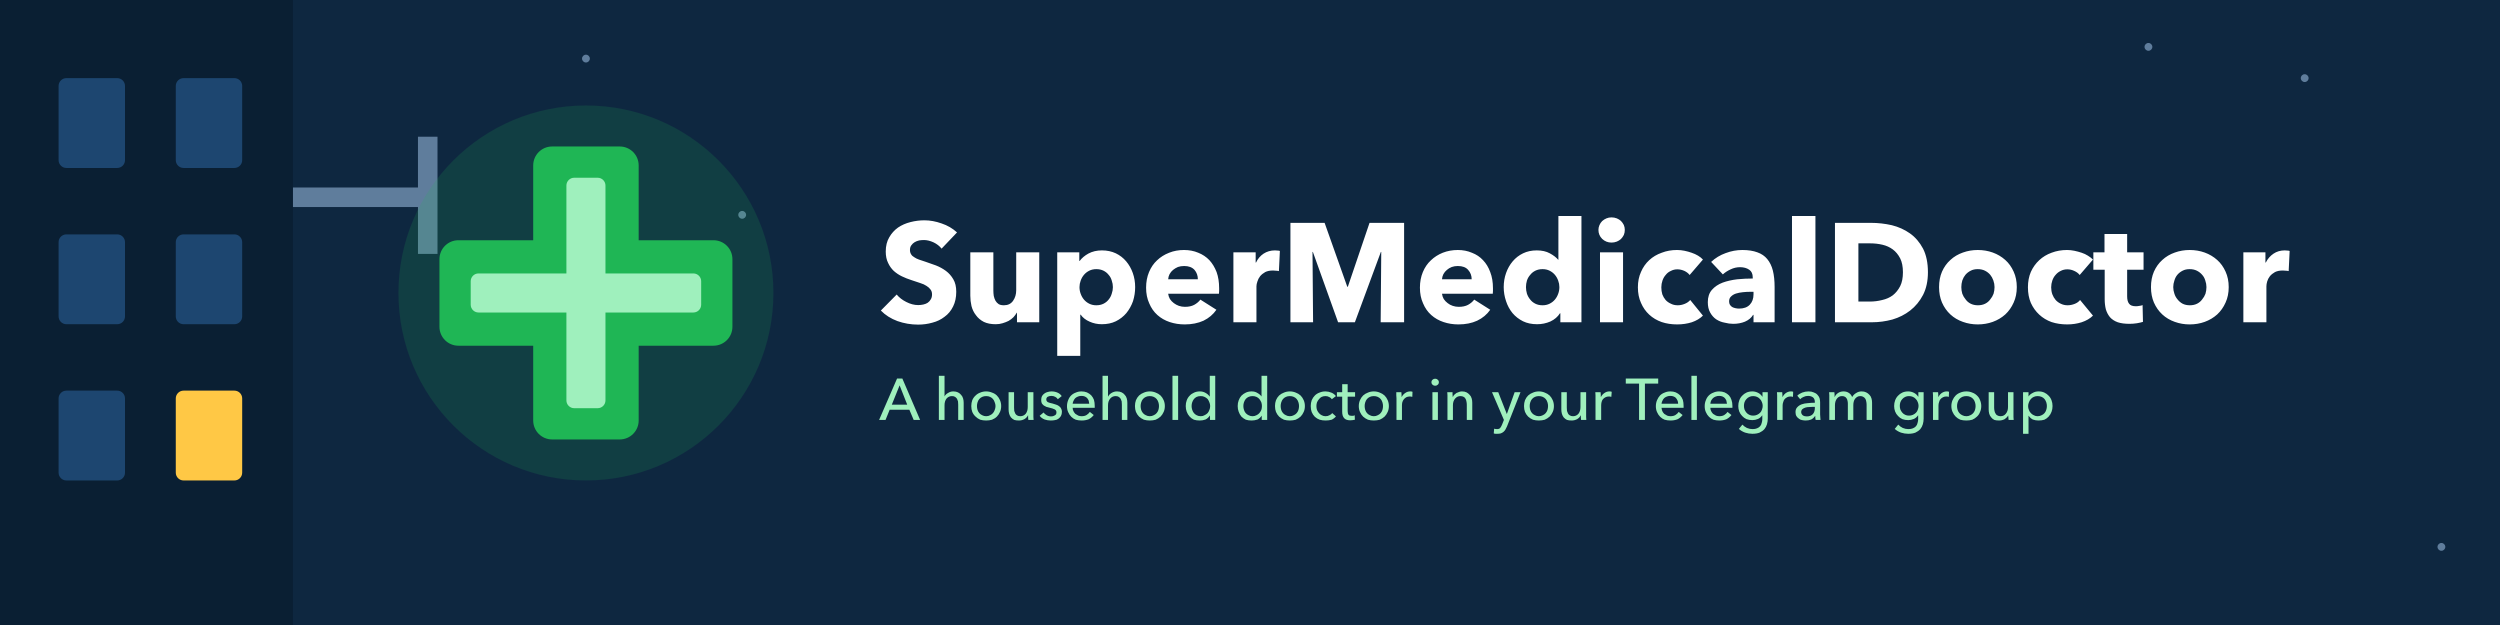
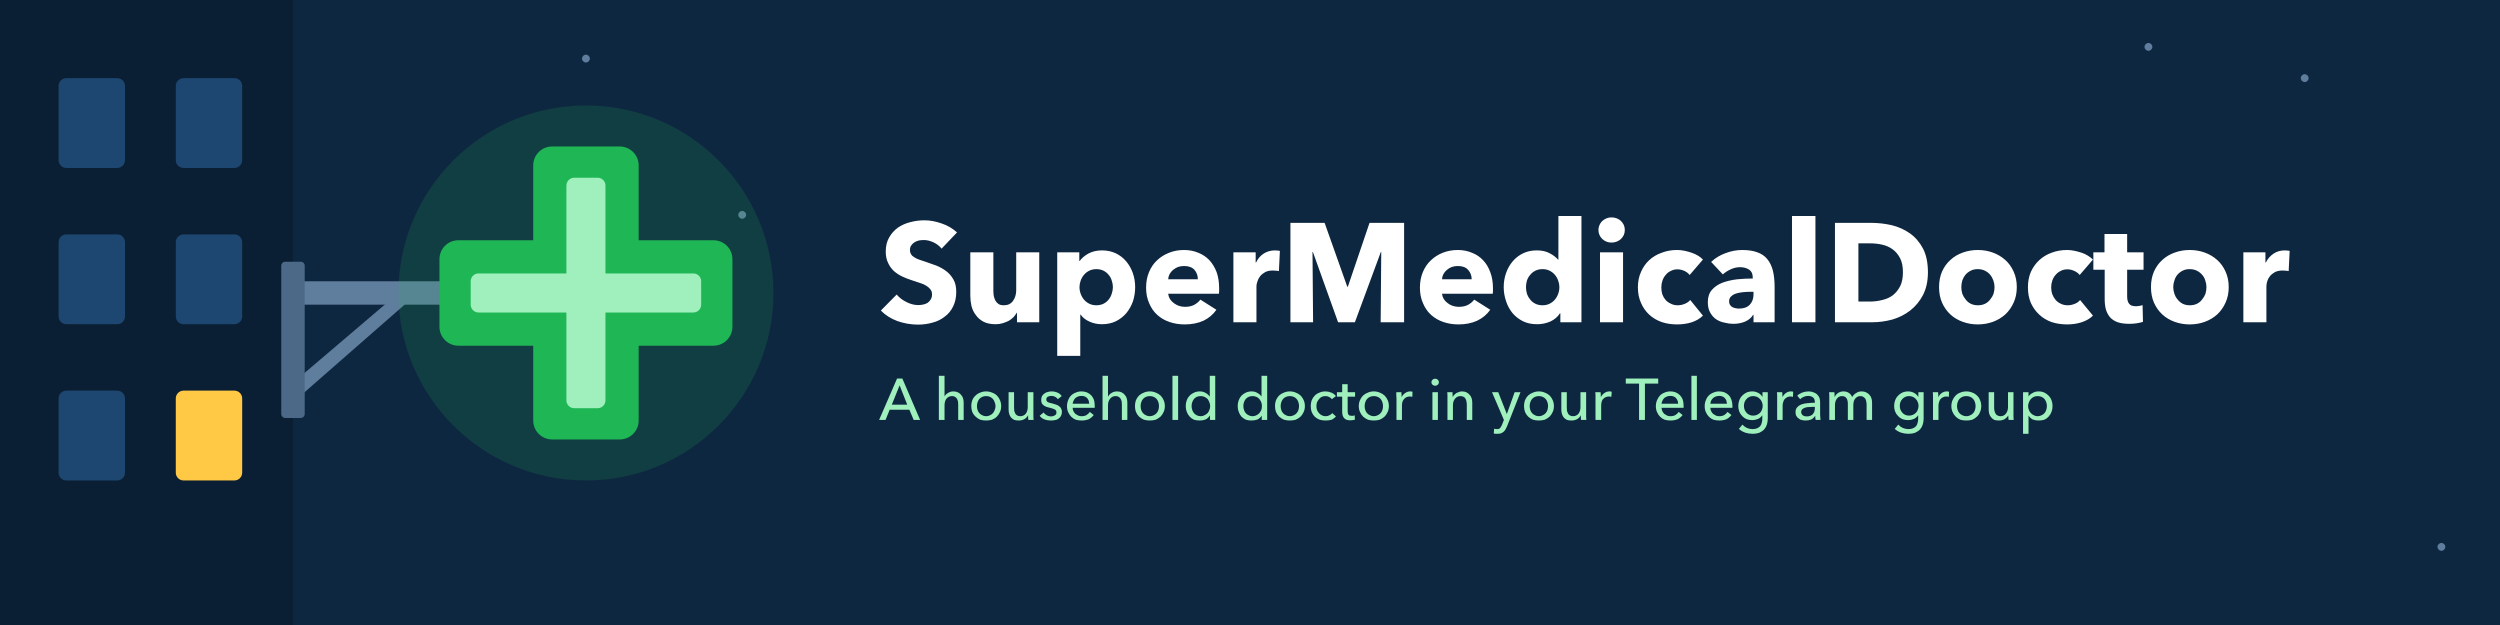
<svg xmlns="http://www.w3.org/2000/svg" viewBox="0 0 1280 320" width="1280" height="320">
  <rect width="1280" height="320" fill="#0e2740" />
  <circle cx="40" cy="40" r="2" fill="#5f7d9c" />
  <circle cx="120" cy="90" r="2" fill="#5f7d9c" />
  <circle cx="300" cy="30" r="2" fill="#5f7d9c" />
  <circle cx="380" cy="110" r="2" fill="#5f7d9c" />
  <circle cx="1180" cy="40" r="2" fill="#5f7d9c" />
  <circle cx="1250" cy="280" r="2" fill="#5f7d9c" />
  <circle cx="1100" cy="24" r="2" fill="#5f7d9c" />
  <rect x="0" y="0" width="150" height="320" fill="#0a1f33" />
  <rect x="30" y="40" width="34" height="46" rx="4" fill="#1d4670" />
  <rect x="30" y="120" width="34" height="46" rx="4" fill="#1d4670" />
  <rect x="30" y="200" width="34" height="46" rx="4" fill="#1d4670" />
  <rect x="90" y="40" width="34" height="46" rx="4" fill="#1d4670" />
  <rect x="90" y="120" width="34" height="46" rx="4" fill="#1d4670" />
  <rect x="90" y="200" width="34" height="46" rx="4" fill="#ffc845" />
-   <rect x="150" y="96" width="70" height="10" fill="#5f7d9c" />
-   <rect x="214" y="70" width="10" height="60" fill="#5f7d9c" />
+   <rect x="150" y="144" width="80" height="12" rx="2" fill="#5f7d9c" />
+   <path d="M150 196 L204 150 L214 150 L150 206 Z" fill="#5f7d9c" />
+   <rect x="144" y="134" width="12" height="80" rx="2" fill="#4c6a88" />
  <circle cx="300" cy="150" r="96" fill="#1fb655" opacity=".16" />
  <rect x="225.0" y="123.0" width="150.0" height="54.0" rx="9.7" fill="#1fb655" />
  <rect x="273.0" y="75.0" width="54.0" height="150.0" rx="9.7" fill="#1fb655" />
  <rect x="241.0" y="140.0" width="118.0" height="20.0" rx="4.0" fill="#9ff0bd" />
  <rect x="290.0" y="91.0" width="20.0" height="118.0" rx="4.0" fill="#9ff0bd" />
  <path d="M32.1 -37.7Q30.5 -39.7 28.0 -40.9Q25.4 -42.1 23.1 -42.1Q21.8 -42.1 20.6 -41.9Q19.3 -41.6 18.3 -41.0Q17.3 -40.4 16.6 -39.4Q15.9 -38.5 15.9 -37.0Q15.9 -35.7 16.5 -34.8Q17.0 -33.9 18.1 -33.3Q19.1 -32.6 20.5 -32.1Q22.0 -31.6 23.8 -31.0Q26.4 -30.1 29.2 -29.1Q32.0 -28.0 34.3 -26.3Q36.6 -24.6 38.1 -22.0Q39.6 -19.5 39.6 -15.6Q39.6 -11.3 38.0 -8.1Q36.4 -4.8 33.6 -2.8Q30.9 -0.7 27.4 0.2Q23.9 1.2 20.1 1.2Q14.6 1.2 9.5 -0.6Q4.4 -2.5 1.0 -6.0L9.1 -14.2Q11.0 -11.9 14.0 -10.4Q17.1 -8.8 20.1 -8.8Q21.5 -8.8 22.8 -9.1Q24.1 -9.4 25.0 -10.0Q26.0 -10.7 26.6 -11.8Q27.2 -12.8 27.2 -14.3Q27.2 -15.8 26.4 -16.8Q25.7 -17.8 24.4 -18.6Q23.1 -19.5 21.1 -20.1Q19.1 -20.8 16.6 -21.6Q14.1 -22.4 11.8 -23.5Q9.5 -24.6 7.6 -26.3Q5.8 -28.0 4.7 -30.4Q3.5 -32.8 3.5 -36.2Q3.5 -40.5 5.3 -43.5Q7.0 -46.5 9.8 -48.5Q12.6 -50.4 16.2 -51.3Q19.7 -52.2 23.3 -52.2Q27.6 -52.2 32.1 -50.6Q36.6 -49.1 40.0 -46.0Z M70.7 0.0V-4.9H70.6Q69.9 -3.7 68.9 -2.6Q67.8 -1.5 66.4 -0.7Q65.0 0.0 63.3 0.5Q61.7 1.0 59.8 1.0Q56.2 1.0 53.7 -0.2Q51.2 -1.5 49.7 -3.6Q48.1 -5.6 47.4 -8.3Q46.8 -10.9 46.8 -13.6V-35.8H58.6V-16.4Q58.6 -14.9 58.8 -13.5Q59.1 -12.1 59.7 -11.0Q60.3 -10.0 61.3 -9.3Q62.3 -8.7 64.0 -8.7Q67.1 -8.7 68.7 -11.0Q70.3 -13.3 70.3 -16.4V-35.8H82.1V0.0Z M131.2 -18.0Q131.2 -14.3 130.1 -10.8Q128.9 -7.4 126.7 -4.7Q124.5 -2.1 121.3 -0.5Q118.2 1.0 114.1 1.0Q110.8 1.0 107.9 -0.3Q104.9 -1.6 103.3 -3.9H103.1V17.2H91.3V-35.8H102.6V-31.4H102.8Q104.4 -33.6 107.3 -35.2Q110.3 -36.8 114.2 -36.8Q118.1 -36.8 121.3 -35.3Q124.4 -33.8 126.6 -31.2Q128.8 -28.6 130.0 -25.2Q131.2 -21.8 131.2 -18.0ZM119.8 -18.0Q119.8 -19.7 119.2 -21.4Q118.7 -23.1 117.6 -24.3Q116.6 -25.6 115.0 -26.4Q113.4 -27.2 111.3 -27.2Q109.3 -27.2 107.7 -26.4Q106.1 -25.6 105.0 -24.3Q103.9 -23.0 103.3 -21.3Q102.7 -19.7 102.7 -18.0Q102.7 -16.2 103.3 -14.6Q103.9 -12.9 105.0 -11.6Q106.1 -10.3 107.7 -9.5Q109.3 -8.7 111.3 -8.7Q113.4 -8.7 115.0 -9.5Q116.6 -10.3 117.6 -11.6Q118.7 -12.9 119.2 -14.6Q119.8 -16.3 119.8 -18.0Z M163.3 -22.0Q163.3 -24.8 161.6 -26.8Q159.8 -28.8 156.3 -28.8Q154.5 -28.8 153.1 -28.3Q151.7 -27.7 150.6 -26.8Q149.5 -25.9 148.8 -24.6Q148.2 -23.4 148.1 -22.0ZM174.2 -17.4Q174.2 -16.7 174.2 -16.0Q174.2 -15.3 174.1 -14.6H148.1Q148.3 -13.1 149.0 -11.9Q149.8 -10.7 151.0 -9.8Q152.2 -8.9 153.6 -8.4Q155.1 -7.9 156.7 -7.9Q159.5 -7.9 161.4 -8.9Q163.4 -10.0 164.6 -11.6L172.8 -6.4Q170.3 -2.8 166.2 -0.8Q162.0 1.1 156.6 1.1Q152.5 1.1 148.9 -0.1Q145.3 -1.3 142.6 -3.7Q139.9 -6.1 138.4 -9.7Q136.8 -13.2 136.8 -17.7Q136.8 -22.1 138.3 -25.7Q139.8 -29.3 142.4 -31.7Q145.0 -34.2 148.6 -35.6Q152.1 -37.0 156.2 -37.0Q160.2 -37.0 163.5 -35.6Q166.8 -34.3 169.2 -31.8Q171.5 -29.3 172.9 -25.7Q174.2 -22.1 174.2 -17.4Z M204.8 -26.2Q204.0 -26.4 203.2 -26.4Q202.5 -26.5 201.8 -26.5Q199.4 -26.5 197.8 -25.7Q196.2 -24.8 195.2 -23.6Q194.2 -22.3 193.8 -20.9Q193.3 -19.5 193.3 -18.4V0.0H181.5V-35.8H192.9V-30.6H193.1Q194.4 -33.4 196.9 -35.1Q199.5 -36.8 202.8 -36.8Q203.5 -36.8 204.2 -36.7Q204.9 -36.7 205.3 -36.5Z M256.9 0.0 257.2 -36.0H257.0L243.7 0.0H235.1L222.2 -36.0H222.0L222.3 0.0H210.7V-50.9H228.2L239.8 -18.2H240.1L251.2 -50.9H268.9V0.0Z M303.5 -22.0Q303.5 -24.8 301.7 -26.8Q300.0 -28.8 296.4 -28.8Q294.7 -28.8 293.3 -28.3Q291.8 -27.7 290.8 -26.8Q289.7 -25.9 289.0 -24.6Q288.4 -23.4 288.3 -22.0ZM314.4 -17.4Q314.4 -16.7 314.4 -16.0Q314.4 -15.3 314.3 -14.6H288.3Q288.5 -13.1 289.2 -11.9Q290.0 -10.7 291.2 -9.8Q292.3 -8.9 293.8 -8.4Q295.3 -7.9 296.9 -7.9Q299.7 -7.9 301.6 -8.9Q303.6 -10.0 304.8 -11.6L313.0 -6.4Q310.5 -2.8 306.3 -0.8Q302.2 1.1 296.7 1.1Q292.7 1.1 289.1 -0.1Q285.5 -1.3 282.8 -3.7Q280.1 -6.1 278.6 -9.7Q277.0 -13.2 277.0 -17.7Q277.0 -22.1 278.5 -25.7Q280.0 -29.3 282.6 -31.7Q285.2 -34.2 288.7 -35.6Q292.3 -37.0 296.4 -37.0Q300.3 -37.0 303.6 -35.6Q307.0 -34.3 309.3 -31.8Q311.7 -29.3 313.0 -25.7Q314.4 -22.1 314.4 -17.4Z M348.9 0.0V-4.6H348.7Q347.0 -1.9 343.8 -0.4Q340.6 1.0 337.0 1.0Q332.9 1.0 329.8 -0.5Q326.6 -2.1 324.4 -4.7Q322.2 -7.4 321.1 -10.8Q319.9 -14.3 319.9 -18.0Q319.9 -21.8 321.1 -25.2Q322.3 -28.6 324.5 -31.2Q326.7 -33.8 329.8 -35.3Q332.9 -36.8 336.8 -36.8Q340.8 -36.8 343.5 -35.3Q346.3 -33.8 347.8 -32.0H347.9V-54.4H359.7V0.0ZM348.4 -18.0Q348.4 -19.7 347.8 -21.3Q347.2 -23.0 346.1 -24.3Q345.0 -25.6 343.4 -26.4Q341.8 -27.2 339.8 -27.2Q337.7 -27.2 336.1 -26.4Q334.5 -25.6 333.5 -24.3Q332.4 -23.1 331.8 -21.4Q331.3 -19.7 331.3 -18.0Q331.3 -16.3 331.8 -14.6Q332.4 -12.9 333.5 -11.6Q334.5 -10.3 336.1 -9.5Q337.7 -8.7 339.8 -8.7Q341.8 -8.7 343.4 -9.5Q345.0 -10.3 346.1 -11.6Q347.2 -12.9 347.8 -14.6Q348.4 -16.2 348.4 -18.0Z M381.9 -47.3Q381.9 -45.9 381.4 -44.7Q380.8 -43.5 379.9 -42.6Q379.0 -41.8 377.8 -41.3Q376.5 -40.8 375.1 -40.8Q372.3 -40.8 370.3 -42.7Q368.4 -44.6 368.4 -47.3Q368.4 -48.5 368.9 -49.7Q369.4 -50.9 370.3 -51.8Q371.3 -52.7 372.5 -53.2Q373.7 -53.7 375.1 -53.7Q376.5 -53.7 377.8 -53.2Q379.0 -52.7 379.9 -51.9Q380.8 -51.0 381.4 -49.8Q381.9 -48.6 381.9 -47.3ZM369.2 0.0V-35.8H381.0V0.0Z M415.1 -24.2Q414.1 -25.5 412.4 -26.3Q410.6 -27.1 408.8 -27.1Q407.0 -27.1 405.5 -26.3Q403.9 -25.6 402.9 -24.3Q401.8 -23.1 401.2 -21.4Q400.6 -19.7 400.6 -17.9Q400.6 -16.0 401.1 -14.3Q401.7 -12.7 402.8 -11.4Q403.9 -10.2 405.5 -9.5Q407.0 -8.7 409.0 -8.7Q410.8 -8.7 412.5 -9.4Q414.3 -10.1 415.4 -11.4L421.9 -3.4Q419.7 -1.2 416.2 -0.0Q412.7 1.1 408.7 1.1Q404.4 1.1 400.8 -0.1Q397.1 -1.4 394.4 -3.9Q391.7 -6.4 390.2 -9.9Q388.6 -13.4 388.6 -17.9Q388.6 -22.3 390.2 -25.8Q391.7 -29.3 394.4 -31.8Q397.1 -34.3 400.8 -35.6Q404.4 -37.0 408.6 -37.0Q410.6 -37.0 412.5 -36.6Q414.4 -36.2 416.1 -35.6Q417.9 -35.0 419.4 -34.1Q420.9 -33.2 421.9 -32.1Z M447.8 -15.6H446.3Q444.3 -15.6 442.4 -15.4Q440.4 -15.2 438.8 -14.7Q437.3 -14.2 436.3 -13.2Q435.3 -12.3 435.3 -10.7Q435.3 -9.7 435.7 -9.0Q436.2 -8.2 436.9 -7.8Q437.6 -7.4 438.6 -7.2Q439.5 -7.0 440.4 -7.0Q444.0 -7.0 445.9 -9.0Q447.8 -11.0 447.8 -14.3ZM426.1 -30.9Q429.3 -33.9 433.5 -35.4Q437.7 -37.0 442.1 -37.0Q446.6 -37.0 449.8 -35.8Q452.9 -34.7 454.8 -32.4Q456.8 -30.0 457.7 -26.5Q458.6 -22.9 458.6 -18.0V0.0H447.8V-3.8H447.6Q446.2 -1.5 443.4 -0.3Q440.7 0.8 437.4 0.8Q435.3 0.8 433.0 0.2Q430.7 -0.2 428.7 -1.5Q426.8 -2.8 425.6 -5.0Q424.4 -7.1 424.4 -10.3Q424.4 -14.2 426.5 -16.6Q428.6 -19.0 432.0 -20.3Q435.3 -21.5 439.4 -22.0Q443.5 -22.4 447.4 -22.4V-23.0Q447.4 -25.7 445.6 -26.9Q443.7 -28.2 440.9 -28.2Q438.4 -28.2 436.1 -27.1Q433.7 -26.0 432.1 -24.5Z M467.5 0.0V-54.4H479.5V0.0Z M537.1 -25.6Q537.1 -18.9 534.6 -14.0Q532.1 -9.2 528.0 -6.0Q524.0 -2.9 518.9 -1.4Q513.7 0.0 508.5 0.0H489.5V-50.9H507.9Q513.3 -50.9 518.6 -49.7Q523.8 -48.4 527.9 -45.5Q532.0 -42.6 534.6 -37.7Q537.1 -32.8 537.1 -25.6ZM524.3 -25.6Q524.3 -29.9 522.9 -32.7Q521.4 -35.6 519.1 -37.3Q516.8 -39.0 513.8 -39.7Q510.8 -40.4 507.6 -40.4H501.5V-10.6H507.3Q510.6 -10.6 513.7 -11.4Q516.8 -12.1 519.1 -13.8Q521.4 -15.6 522.9 -18.5Q524.3 -21.3 524.3 -25.6Z M582.6 -18.0Q582.6 -13.6 581.0 -10.1Q579.4 -6.5 576.7 -4.0Q573.9 -1.5 570.3 -0.2Q566.7 1.1 562.6 1.1Q558.6 1.1 555.0 -0.2Q551.3 -1.5 548.6 -4.0Q545.9 -6.5 544.3 -10.1Q542.8 -13.6 542.8 -18.0Q542.8 -22.4 544.3 -25.9Q545.9 -29.5 548.6 -31.9Q551.3 -34.4 555.0 -35.7Q558.6 -37.0 562.6 -37.0Q566.7 -37.0 570.3 -35.7Q573.9 -34.4 576.7 -31.9Q579.4 -29.5 581.0 -25.9Q582.6 -22.4 582.6 -18.0ZM571.2 -18.0Q571.2 -19.7 570.6 -21.4Q570.0 -23.1 569.0 -24.3Q567.9 -25.6 566.3 -26.4Q564.7 -27.2 562.6 -27.2Q560.5 -27.2 559.0 -26.4Q557.4 -25.6 556.3 -24.3Q555.3 -23.1 554.7 -21.4Q554.2 -19.7 554.2 -18.0Q554.2 -16.3 554.7 -14.6Q555.3 -13.0 556.4 -11.7Q557.4 -10.3 559.0 -9.5Q560.6 -8.7 562.7 -8.7Q564.8 -8.7 566.4 -9.5Q568.0 -10.3 569.0 -11.7Q570.1 -13.0 570.7 -14.6Q571.2 -16.3 571.2 -18.0Z M614.8 -24.2Q613.8 -25.5 612.0 -26.3Q610.3 -27.1 608.5 -27.1Q606.6 -27.1 605.1 -26.3Q603.6 -25.6 602.5 -24.3Q601.4 -23.1 600.8 -21.4Q600.2 -19.7 600.2 -17.9Q600.2 -16.0 600.8 -14.3Q601.4 -12.7 602.5 -11.4Q603.6 -10.2 605.1 -9.5Q606.7 -8.7 608.6 -8.7Q610.4 -8.7 612.2 -9.4Q614.0 -10.1 615.0 -11.4L621.6 -3.4Q619.4 -1.2 615.8 -0.0Q612.3 1.1 608.4 1.1Q604.1 1.1 600.4 -0.1Q596.8 -1.4 594.1 -3.9Q591.4 -6.4 589.8 -9.9Q588.3 -13.4 588.3 -17.9Q588.3 -22.3 589.8 -25.8Q591.4 -29.3 594.1 -31.8Q596.8 -34.3 600.4 -35.6Q604.1 -37.0 608.3 -37.0Q610.2 -37.0 612.1 -36.6Q614.0 -36.2 615.8 -35.6Q617.6 -35.0 619.0 -34.1Q620.5 -33.2 621.6 -32.1Z M639.1 -26.9V-13.3Q639.1 -10.7 640.1 -9.5Q641.0 -8.2 643.6 -8.2Q644.4 -8.2 645.4 -8.4Q646.4 -8.5 647.0 -8.8L647.2 -0.2Q645.9 0.2 644.1 0.5Q642.2 0.8 640.3 0.8Q636.7 0.8 634.3 -0.0Q631.8 -0.9 630.3 -2.6Q628.9 -4.3 628.2 -6.6Q627.6 -9.0 627.6 -11.8V-26.9H621.8V-35.8H627.5V-45.2H639.1V-35.8H647.5V-26.9Z M691.1 -18.0Q691.1 -13.6 689.5 -10.1Q687.9 -6.5 685.2 -4.0Q682.4 -1.5 678.8 -0.2Q675.2 1.1 671.1 1.1Q667.1 1.1 663.5 -0.2Q659.8 -1.5 657.1 -4.0Q654.4 -6.5 652.8 -10.1Q651.3 -13.6 651.3 -18.0Q651.3 -22.4 652.8 -25.9Q654.4 -29.5 657.1 -31.9Q659.8 -34.4 663.5 -35.7Q667.1 -37.0 671.1 -37.0Q675.2 -37.0 678.8 -35.7Q682.4 -34.4 685.2 -31.9Q687.9 -29.5 689.5 -25.9Q691.1 -22.4 691.1 -18.0ZM679.7 -18.0Q679.7 -19.7 679.1 -21.4Q678.6 -23.1 677.5 -24.3Q676.4 -25.6 674.8 -26.4Q673.2 -27.2 671.1 -27.2Q669.0 -27.2 667.5 -26.4Q665.9 -25.6 664.8 -24.3Q663.8 -23.1 663.3 -21.4Q662.7 -19.7 662.7 -18.0Q662.7 -16.3 663.3 -14.6Q663.8 -13.0 664.9 -11.7Q666.0 -10.3 667.5 -9.5Q669.1 -8.7 671.2 -8.7Q673.3 -8.7 674.9 -9.5Q676.5 -10.3 677.5 -11.7Q678.6 -13.0 679.2 -14.6Q679.7 -16.3 679.7 -18.0Z M721.8 -26.2Q721.0 -26.4 720.3 -26.4Q719.5 -26.5 718.8 -26.5Q716.4 -26.5 714.8 -25.7Q713.2 -24.8 712.2 -23.6Q711.2 -22.3 710.8 -20.9Q710.4 -19.5 710.4 -18.4V0.0H698.6V-35.8H709.9V-30.6H710.1Q711.5 -33.4 714.0 -35.1Q716.5 -36.8 719.8 -36.8Q720.5 -36.8 721.2 -36.7Q721.9 -36.7 722.3 -36.5Z" transform="translate(450.0 165.0)" fill="#ffffff" />
  <path d="M3.4 0.0H0.1L9.3 -21.2H12.0L21.1 0.0H17.8L15.6 -5.2H5.5ZM6.6 -7.8H14.5L10.6 -17.7Z M33.6 -12.0Q34.1 -13.1 35.4 -13.8Q36.6 -14.6 38.1 -14.6Q39.5 -14.6 40.5 -14.1Q41.5 -13.6 42.1 -12.8Q42.8 -12.1 43.1 -11.0Q43.4 -10.0 43.4 -8.8V0.0H40.6V-7.8Q40.6 -8.7 40.5 -9.5Q40.3 -10.2 40.0 -10.8Q39.6 -11.4 39.0 -11.8Q38.4 -12.2 37.4 -12.2Q35.7 -12.2 34.6 -10.9Q33.6 -9.6 33.6 -7.5V0.0H30.7V-22.6H33.6V-12.0Z M62.6 -7.1Q62.6 -5.4 62.0 -4.1Q61.4 -2.7 60.4 -1.7Q59.4 -0.7 57.9 -0.1Q56.5 0.3 54.9 0.3Q53.3 0.3 51.9 -0.1Q50.5 -0.7 49.5 -1.7Q48.4 -2.7 47.8 -4.1Q47.3 -5.4 47.3 -7.1Q47.3 -8.7 47.8 -10.1Q48.4 -11.5 49.5 -12.5Q50.5 -13.5 51.9 -14.0Q53.3 -14.6 54.9 -14.6Q56.5 -14.6 57.9 -14.0Q59.4 -13.5 60.4 -12.5Q61.4 -11.5 62.0 -10.1Q62.6 -8.7 62.6 -7.1ZM59.7 -7.1Q59.7 -8.1 59.3 -9.0Q59.0 -10.0 58.4 -10.7Q57.8 -11.4 56.9 -11.8Q56.1 -12.2 54.9 -12.2Q53.8 -12.2 52.9 -11.8Q52.0 -11.4 51.4 -10.7Q50.8 -10.0 50.5 -9.0Q50.2 -8.1 50.2 -7.1Q50.2 -6.1 50.5 -5.1Q50.8 -4.2 51.4 -3.5Q52.0 -2.8 52.9 -2.4Q53.8 -1.9 54.9 -1.9Q56.1 -1.9 56.9 -2.4Q57.8 -2.8 58.4 -3.5Q59.0 -4.2 59.3 -5.1Q59.7 -6.1 59.7 -7.1Z M76.5 0.0Q76.5 -0.5 76.4 -1.2Q76.4 -1.8 76.4 -2.3H76.3Q75.8 -1.2 74.5 -0.4Q73.2 0.3 71.7 0.3Q70.3 0.3 69.3 -0.0Q68.3 -0.5 67.6 -1.3Q67.0 -2.1 66.7 -3.1Q66.4 -4.2 66.4 -5.3V-14.2H69.2V-6.3Q69.2 -5.4 69.3 -4.6Q69.5 -3.9 69.8 -3.3Q70.2 -2.6 70.8 -2.3Q71.4 -1.9 72.4 -1.9Q74.1 -1.9 75.2 -3.2Q76.2 -4.5 76.2 -6.6V-14.2H79.1V-3.0Q79.1 -2.4 79.1 -1.5Q79.1 -0.6 79.2 0.0Z M91.6 -10.6Q91.1 -11.4 90.3 -11.8Q89.4 -12.3 88.3 -12.3Q87.8 -12.3 87.4 -12.2Q86.9 -12.1 86.5 -11.9Q86.1 -11.7 85.9 -11.3Q85.7 -11.0 85.7 -10.5Q85.7 -9.6 86.5 -9.1Q87.3 -8.7 88.9 -8.4Q90.0 -8.1 90.8 -7.8Q91.7 -7.5 92.3 -7.0Q93.0 -6.5 93.3 -5.8Q93.7 -5.1 93.7 -4.2Q93.7 -2.9 93.2 -2.0Q92.7 -1.2 91.9 -0.6Q91.1 -0.0 90.1 0.1Q89.1 0.3 88.0 0.3Q86.4 0.3 84.9 -0.2Q83.3 -0.8 82.3 -2.1L84.3 -3.8Q84.9 -3.0 85.9 -2.4Q86.9 -1.8 88.1 -1.8Q88.6 -1.8 89.1 -1.9Q89.6 -2.1 90.0 -2.3Q90.4 -2.5 90.7 -2.9Q90.9 -3.3 90.9 -3.9Q90.9 -4.9 90.0 -5.4Q89.0 -5.9 87.2 -6.3Q86.5 -6.5 85.7 -6.7Q85.0 -7.0 84.4 -7.4Q83.8 -7.9 83.4 -8.5Q83.1 -9.2 83.1 -10.2Q83.1 -11.4 83.5 -12.2Q84.0 -13.0 84.7 -13.5Q85.5 -14.1 86.4 -14.3Q87.4 -14.6 88.4 -14.6Q90.0 -14.6 91.4 -14.0Q92.8 -13.4 93.6 -12.2Z M107.7 -8.3Q107.6 -9.2 107.4 -9.9Q107.1 -10.6 106.6 -11.2Q106.1 -11.7 105.4 -12.0Q104.7 -12.3 103.7 -12.3Q102.8 -12.3 102.0 -12.0Q101.2 -11.7 100.6 -11.2Q100.0 -10.6 99.7 -9.9Q99.3 -9.2 99.2 -8.3ZM110.5 -7.2Q110.5 -6.9 110.5 -6.7Q110.5 -6.5 110.5 -6.2H99.2Q99.2 -5.3 99.6 -4.5Q100.0 -3.7 100.6 -3.1Q101.3 -2.6 102.1 -2.2Q102.9 -1.9 103.8 -1.9Q105.3 -1.9 106.3 -2.5Q107.4 -3.2 108.0 -4.1L110.0 -2.5Q108.8 -1.0 107.3 -0.3Q105.7 0.3 103.8 0.3Q102.2 0.3 100.8 -0.1Q99.5 -0.6 98.5 -1.6Q97.5 -2.6 96.9 -4.0Q96.3 -5.3 96.3 -7.0Q96.3 -8.7 96.9 -10.1Q97.4 -11.5 98.4 -12.5Q99.4 -13.5 100.8 -14.0Q102.1 -14.6 103.7 -14.6Q105.2 -14.6 106.5 -14.1Q107.8 -13.5 108.7 -12.6Q109.6 -11.6 110.1 -10.3Q110.5 -8.9 110.5 -7.2Z M117.4 -12.0Q117.9 -13.1 119.1 -13.8Q120.4 -14.6 121.9 -14.6Q123.3 -14.6 124.3 -14.1Q125.3 -13.6 125.9 -12.8Q126.6 -12.1 126.9 -11.0Q127.2 -10.0 127.2 -8.8V0.0H124.4V-7.8Q124.4 -8.7 124.3 -9.5Q124.1 -10.2 123.8 -10.8Q123.4 -11.4 122.8 -11.8Q122.2 -12.2 121.2 -12.2Q119.5 -12.2 118.4 -10.9Q117.3 -9.6 117.3 -7.5V0.0H114.5V-22.6H117.3V-12.0Z M146.4 -7.1Q146.4 -5.4 145.8 -4.1Q145.2 -2.7 144.2 -1.7Q143.1 -0.7 141.7 -0.1Q140.3 0.3 138.7 0.3Q137.1 0.3 135.7 -0.1Q134.3 -0.7 133.2 -1.7Q132.2 -2.7 131.6 -4.1Q131.1 -5.4 131.1 -7.1Q131.1 -8.7 131.6 -10.1Q132.2 -11.5 133.2 -12.5Q134.3 -13.5 135.7 -14.0Q137.1 -14.6 138.7 -14.6Q140.3 -14.6 141.7 -14.0Q143.1 -13.5 144.2 -12.5Q145.2 -11.5 145.8 -10.1Q146.4 -8.7 146.4 -7.1ZM143.4 -7.1Q143.4 -8.1 143.1 -9.0Q142.8 -10.0 142.2 -10.7Q141.6 -11.4 140.7 -11.8Q139.8 -12.2 138.7 -12.2Q137.6 -12.2 136.7 -11.8Q135.8 -11.4 135.2 -10.7Q134.6 -10.0 134.3 -9.0Q134.0 -8.1 134.0 -7.1Q134.0 -6.1 134.3 -5.1Q134.6 -4.2 135.2 -3.5Q135.8 -2.8 136.7 -2.4Q137.6 -1.9 138.7 -1.9Q139.8 -1.9 140.7 -2.4Q141.6 -2.8 142.2 -3.5Q142.8 -4.2 143.1 -5.1Q143.4 -6.1 143.4 -7.1Z M153.2 0.0H150.3V-22.6H153.2Z M169.4 -2.2Q168.6 -0.9 167.2 -0.2Q165.8 0.3 164.3 0.3Q162.6 0.3 161.3 -0.1Q160.0 -0.7 159.1 -1.7Q158.1 -2.8 157.6 -4.2Q157.1 -5.5 157.1 -7.1Q157.1 -8.7 157.6 -10.0Q158.1 -11.4 159.1 -12.4Q160.0 -13.4 161.4 -14.0Q162.7 -14.6 164.3 -14.6Q166.0 -14.6 167.3 -13.8Q168.6 -13.1 169.3 -12.0H169.4V-22.6H172.2V0.0H169.5V-2.2ZM160.1 -7.1Q160.1 -6.1 160.4 -5.2Q160.7 -4.2 161.3 -3.5Q161.9 -2.8 162.7 -2.4Q163.6 -1.9 164.8 -1.9Q165.9 -1.9 166.7 -2.4Q167.6 -2.8 168.3 -3.5Q168.9 -4.2 169.2 -5.1Q169.6 -6.0 169.6 -7.1Q169.6 -8.1 169.2 -9.0Q168.9 -9.9 168.3 -10.7Q167.6 -11.4 166.7 -11.8Q165.9 -12.2 164.8 -12.2Q163.6 -12.2 162.7 -11.8Q161.9 -11.4 161.3 -10.7Q160.7 -9.9 160.4 -9.0Q160.1 -8.1 160.1 -7.1Z M196.0 -2.2Q195.2 -0.9 193.8 -0.2Q192.4 0.3 190.8 0.3Q189.2 0.3 187.9 -0.1Q186.6 -0.7 185.6 -1.7Q184.7 -2.8 184.2 -4.2Q183.7 -5.5 183.7 -7.1Q183.7 -8.7 184.2 -10.0Q184.7 -11.4 185.6 -12.4Q186.6 -13.4 187.9 -14.0Q189.2 -14.6 190.8 -14.6Q192.6 -14.6 193.8 -13.8Q195.1 -13.1 195.9 -12.0H195.9V-22.6H198.8V0.0H196.0V-2.2ZM186.6 -7.1Q186.6 -6.1 186.9 -5.2Q187.2 -4.2 187.8 -3.5Q188.4 -2.8 189.3 -2.4Q190.2 -1.9 191.3 -1.9Q192.4 -1.9 193.3 -2.4Q194.2 -2.8 194.8 -3.5Q195.4 -4.2 195.8 -5.1Q196.1 -6.0 196.1 -7.1Q196.1 -8.1 195.8 -9.0Q195.4 -9.9 194.8 -10.7Q194.2 -11.4 193.3 -11.8Q192.4 -12.2 191.3 -12.2Q190.2 -12.2 189.3 -11.8Q188.4 -11.4 187.8 -10.7Q187.2 -9.9 186.9 -9.0Q186.6 -8.1 186.6 -7.1Z M218.1 -7.1Q218.1 -5.4 217.5 -4.1Q216.9 -2.7 215.9 -1.7Q214.8 -0.7 213.4 -0.1Q212.0 0.3 210.4 0.3Q208.8 0.3 207.4 -0.1Q206.0 -0.7 204.9 -1.7Q203.9 -2.7 203.3 -4.1Q202.8 -5.4 202.8 -7.1Q202.8 -8.7 203.3 -10.1Q203.9 -11.5 204.9 -12.5Q206.0 -13.5 207.4 -14.0Q208.8 -14.6 210.4 -14.6Q212.0 -14.6 213.4 -14.0Q214.8 -13.5 215.9 -12.5Q216.9 -11.5 217.5 -10.1Q218.1 -8.7 218.1 -7.1ZM215.1 -7.1Q215.1 -8.1 214.8 -9.0Q214.5 -10.0 213.9 -10.7Q213.3 -11.4 212.4 -11.8Q211.5 -12.2 210.4 -12.2Q209.3 -12.2 208.4 -11.8Q207.5 -11.4 206.9 -10.7Q206.3 -10.0 206.0 -9.0Q205.7 -8.1 205.7 -7.1Q205.7 -6.1 206.0 -5.1Q206.3 -4.2 206.9 -3.5Q207.5 -2.8 208.4 -2.4Q209.3 -1.9 210.4 -1.9Q211.5 -1.9 212.4 -2.4Q213.3 -2.8 213.9 -3.5Q214.5 -4.2 214.8 -5.1Q215.1 -6.1 215.1 -7.1Z M231.9 -10.6Q231.5 -11.3 230.6 -11.7Q229.7 -12.2 228.7 -12.2Q227.6 -12.2 226.7 -11.8Q225.9 -11.4 225.3 -10.6Q224.7 -9.9 224.3 -9.0Q224.0 -8.1 224.0 -7.1Q224.0 -6.0 224.3 -5.1Q224.7 -4.2 225.3 -3.5Q225.9 -2.8 226.7 -2.4Q227.6 -1.9 228.7 -1.9Q229.8 -1.9 230.7 -2.4Q231.6 -2.8 232.1 -3.5L234.0 -1.8Q233.1 -0.7 231.8 -0.1Q230.4 0.3 228.7 0.3Q227.1 0.3 225.7 -0.1Q224.3 -0.6 223.2 -1.6Q222.2 -2.6 221.6 -4.0Q221.1 -5.3 221.1 -7.1Q221.1 -8.7 221.6 -10.1Q222.2 -11.5 223.2 -12.5Q224.2 -13.5 225.6 -14.0Q227.0 -14.6 228.6 -14.6Q230.1 -14.6 231.6 -14.0Q233.1 -13.4 234.0 -12.2Z M243.8 -11.9H240.0V-4.5Q240.0 -3.2 240.5 -2.6Q240.9 -2.1 242.0 -2.1Q242.4 -2.1 242.8 -2.1Q243.3 -2.2 243.6 -2.4L243.7 -0.1Q243.2 0.0 242.6 0.1Q242.0 0.2 241.3 0.2Q239.3 0.2 238.3 -0.8Q237.2 -1.9 237.2 -4.2V-11.9H234.5V-14.2H237.2V-18.3H240.0V-14.2H243.8Z M261.1 -7.1Q261.1 -5.4 260.5 -4.1Q259.9 -2.7 258.9 -1.7Q257.8 -0.7 256.4 -0.1Q255.0 0.3 253.4 0.3Q251.8 0.3 250.4 -0.1Q249.0 -0.7 247.9 -1.7Q246.9 -2.7 246.3 -4.1Q245.7 -5.4 245.7 -7.1Q245.7 -8.7 246.3 -10.1Q246.9 -11.5 247.9 -12.5Q249.0 -13.5 250.4 -14.0Q251.8 -14.6 253.4 -14.6Q255.0 -14.6 256.4 -14.0Q257.8 -13.5 258.9 -12.5Q259.9 -11.5 260.5 -10.1Q261.1 -8.7 261.1 -7.1ZM258.1 -7.1Q258.1 -8.1 257.8 -9.0Q257.5 -10.0 256.9 -10.7Q256.3 -11.4 255.4 -11.8Q254.5 -12.2 253.4 -12.2Q252.3 -12.2 251.4 -11.8Q250.5 -11.4 249.9 -10.7Q249.3 -10.0 249.0 -9.0Q248.7 -8.1 248.7 -7.1Q248.7 -6.1 249.0 -5.1Q249.3 -4.2 249.9 -3.5Q250.5 -2.8 251.4 -2.4Q252.3 -1.9 253.4 -1.9Q254.5 -1.9 255.4 -2.4Q256.3 -2.8 256.9 -3.5Q257.5 -4.2 257.8 -5.1Q258.1 -6.1 258.1 -7.1Z M265.0 -11.1Q265.0 -11.7 264.9 -12.6Q264.9 -13.5 264.9 -14.2H267.5Q267.6 -13.6 267.6 -12.9Q267.6 -12.2 267.6 -11.8H267.7Q268.3 -13.0 269.5 -13.8Q270.6 -14.6 272.1 -14.6Q272.7 -14.6 273.2 -14.4L273.1 -11.8Q272.5 -12.0 271.8 -12.0Q270.8 -12.0 270.0 -11.6Q269.3 -11.2 268.8 -10.6Q268.3 -10.0 268.0 -9.1Q267.8 -8.3 267.8 -7.4V0.0H265.0V-11.1Z M286.2 0.0H283.4V-14.2H286.2ZM286.7 -19.3Q286.7 -18.5 286.1 -18.0Q285.6 -17.5 284.8 -17.5Q284.0 -17.5 283.5 -18.0Q282.9 -18.5 282.9 -19.3Q282.9 -20.1 283.5 -20.6Q284.0 -21.1 284.8 -21.1Q285.6 -21.1 286.1 -20.6Q286.7 -20.1 286.7 -19.3Z M293.7 -14.2Q293.7 -13.6 293.7 -13.0Q293.8 -12.3 293.8 -11.8H293.9Q294.1 -12.4 294.6 -12.9Q295.1 -13.4 295.7 -13.8Q296.3 -14.1 297.0 -14.3Q297.7 -14.6 298.5 -14.6Q299.9 -14.6 300.9 -14.1Q301.8 -13.6 302.5 -12.8Q303.2 -12.1 303.5 -11.0Q303.8 -10.0 303.8 -8.8V0.0H301.0V-7.8Q301.0 -8.7 300.8 -9.5Q300.7 -10.3 300.3 -10.9Q300.0 -11.5 299.4 -11.8Q298.7 -12.2 297.7 -12.2Q296.1 -12.2 295.0 -10.9Q293.9 -9.6 293.9 -7.5V0.0H291.1V-11.1Q291.1 -11.7 291.1 -12.6Q291.0 -13.5 291.0 -14.2Z M321.5 -3.0H321.5L325.5 -14.2H328.5L321.6 3.3Q321.2 4.2 320.8 4.9Q320.4 5.6 319.8 6.1Q319.2 6.6 318.4 6.9Q317.7 7.1 316.6 7.1Q316.2 7.1 315.7 7.1Q315.3 7.1 314.8 6.9L315.0 4.5Q315.8 4.7 316.5 4.7Q317.6 4.7 318.1 4.1Q318.6 3.5 319.1 2.3L320.0 0.0L313.9 -14.2H317.1Z M345.6 -7.1Q345.6 -5.4 345.0 -4.1Q344.4 -2.7 343.4 -1.7Q342.3 -0.7 340.9 -0.1Q339.5 0.3 337.9 0.3Q336.3 0.3 334.9 -0.1Q333.5 -0.7 332.4 -1.7Q331.4 -2.7 330.8 -4.1Q330.3 -5.4 330.3 -7.1Q330.3 -8.7 330.8 -10.1Q331.4 -11.5 332.4 -12.5Q333.5 -13.5 334.9 -14.0Q336.3 -14.6 337.9 -14.6Q339.5 -14.6 340.9 -14.0Q342.3 -13.5 343.4 -12.5Q344.4 -11.5 345.0 -10.1Q345.6 -8.7 345.6 -7.1ZM342.6 -7.1Q342.6 -8.1 342.3 -9.0Q342.0 -10.0 341.4 -10.7Q340.8 -11.4 339.9 -11.8Q339.0 -12.2 337.9 -12.2Q336.8 -12.2 335.9 -11.8Q335.0 -11.4 334.4 -10.7Q333.8 -10.0 333.5 -9.0Q333.2 -8.1 333.2 -7.1Q333.2 -6.1 333.5 -5.1Q333.8 -4.2 334.4 -3.5Q335.0 -2.8 335.9 -2.4Q336.8 -1.9 337.9 -1.9Q339.0 -1.9 339.9 -2.4Q340.8 -2.8 341.4 -3.5Q342.0 -4.2 342.3 -5.1Q342.6 -6.1 342.6 -7.1Z M359.5 0.0Q359.4 -0.5 359.4 -1.2Q359.4 -1.8 359.4 -2.3H359.3Q358.8 -1.2 357.5 -0.4Q356.2 0.3 354.7 0.3Q353.3 0.3 352.3 -0.0Q351.3 -0.5 350.6 -1.3Q350.0 -2.1 349.7 -3.1Q349.4 -4.2 349.4 -5.3V-14.2H352.2V-6.3Q352.2 -5.4 352.3 -4.6Q352.5 -3.9 352.8 -3.3Q353.2 -2.6 353.8 -2.3Q354.4 -1.9 355.4 -1.9Q357.1 -1.9 358.2 -3.2Q359.2 -4.5 359.2 -6.6V-14.2H362.1V-3.0Q362.1 -2.4 362.1 -1.5Q362.1 -0.6 362.2 0.0Z M366.9 -11.1Q366.9 -11.7 366.9 -12.6Q366.9 -13.5 366.8 -14.2H369.5Q369.6 -13.6 369.6 -12.9Q369.6 -12.2 369.6 -11.8H369.7Q370.3 -13.0 371.5 -13.8Q372.6 -14.6 374.1 -14.6Q374.7 -14.6 375.2 -14.4L375.0 -11.8Q374.4 -12.0 373.8 -12.0Q372.7 -12.0 372.0 -11.6Q371.2 -11.2 370.7 -10.6Q370.2 -10.0 370.0 -9.1Q369.8 -8.3 369.8 -7.4V0.0H366.9V-11.1Z M392.2 0.0H389.2V-18.6H382.4V-21.2H399.0V-18.6H392.2Z M409.2 -8.3Q409.2 -9.2 408.9 -9.9Q408.6 -10.6 408.1 -11.2Q407.7 -11.7 406.9 -12.0Q406.2 -12.3 405.2 -12.3Q404.3 -12.3 403.5 -12.0Q402.7 -11.7 402.1 -11.2Q401.5 -10.6 401.2 -9.9Q400.8 -9.2 400.7 -8.3ZM412.0 -7.2Q412.0 -6.9 412.0 -6.7Q412.0 -6.5 412.0 -6.2H400.7Q400.8 -5.3 401.1 -4.5Q401.5 -3.7 402.1 -3.1Q402.8 -2.6 403.6 -2.2Q404.4 -1.9 405.3 -1.9Q406.8 -1.9 407.8 -2.5Q408.9 -3.2 409.5 -4.1L411.5 -2.5Q410.3 -1.0 408.8 -0.3Q407.2 0.3 405.3 0.3Q403.7 0.3 402.3 -0.1Q401.0 -0.6 400.0 -1.6Q399.0 -2.6 398.4 -4.0Q397.8 -5.3 397.8 -7.0Q397.8 -8.7 398.4 -10.1Q399.0 -11.5 399.9 -12.5Q400.9 -13.5 402.3 -14.0Q403.6 -14.6 405.2 -14.6Q406.8 -14.6 408.0 -14.1Q409.3 -13.5 410.2 -12.6Q411.1 -11.6 411.6 -10.3Q412.0 -8.9 412.0 -7.2Z M418.8 0.0H416.0V-22.6H418.8Z M434.2 -8.3Q434.1 -9.2 433.9 -9.9Q433.6 -10.6 433.1 -11.2Q432.6 -11.7 431.9 -12.0Q431.2 -12.3 430.2 -12.3Q429.3 -12.3 428.5 -12.0Q427.7 -11.7 427.1 -11.2Q426.5 -10.6 426.1 -9.9Q425.8 -9.2 425.7 -8.3ZM437.0 -7.2Q437.0 -6.9 437.0 -6.7Q437.0 -6.5 437.0 -6.2H425.7Q425.7 -5.3 426.1 -4.5Q426.5 -3.7 427.1 -3.1Q427.8 -2.6 428.6 -2.2Q429.4 -1.9 430.3 -1.9Q431.8 -1.9 432.8 -2.5Q433.9 -3.2 434.5 -4.1L436.5 -2.5Q435.3 -1.0 433.8 -0.3Q432.2 0.3 430.3 0.3Q428.7 0.3 427.3 -0.1Q426.0 -0.6 425.0 -1.6Q424.0 -2.6 423.4 -4.0Q422.8 -5.3 422.8 -7.0Q422.8 -8.7 423.4 -10.1Q423.9 -11.5 424.9 -12.5Q425.9 -13.5 427.3 -14.0Q428.6 -14.6 430.2 -14.6Q431.7 -14.6 433.0 -14.1Q434.3 -13.5 435.2 -12.6Q436.1 -11.6 436.5 -10.3Q437.0 -8.9 437.0 -7.2Z M442.1 2.4Q443.0 3.4 444.4 4.1Q445.8 4.7 447.3 4.7Q448.7 4.7 449.6 4.3Q450.6 3.9 451.2 3.2Q451.8 2.5 452.0 1.5Q452.3 0.6 452.3 -0.5V-2.3H452.2Q451.4 -1.1 450.1 -0.5Q448.7 0.1 447.2 0.1Q445.6 0.1 444.2 -0.4Q442.9 -1.0 442.0 -2.0Q441.0 -3.0 440.5 -4.3Q440.0 -5.6 440.0 -7.1Q440.0 -8.7 440.5 -10.0Q441.0 -11.4 442.0 -12.4Q442.9 -13.4 444.2 -14.0Q445.5 -14.6 447.2 -14.6Q448.7 -14.6 450.1 -13.9Q451.5 -13.2 452.3 -11.9H452.4V-14.2H455.1V-0.7Q455.1 0.8 454.7 2.2Q454.3 3.6 453.4 4.7Q452.4 5.8 450.9 6.5Q449.4 7.1 447.2 7.1Q445.4 7.1 443.5 6.5Q441.6 5.8 440.3 4.6ZM442.9 -7.2Q442.9 -6.2 443.2 -5.3Q443.6 -4.4 444.2 -3.7Q444.8 -3.0 445.7 -2.6Q446.5 -2.2 447.6 -2.2Q448.7 -2.2 449.6 -2.6Q450.5 -3.0 451.2 -3.7Q451.8 -4.3 452.1 -5.2Q452.5 -6.2 452.5 -7.2Q452.5 -8.2 452.1 -9.1Q451.8 -10.0 451.1 -10.7Q450.5 -11.4 449.6 -11.8Q448.7 -12.2 447.6 -12.2Q446.5 -12.2 445.7 -11.8Q444.8 -11.4 444.2 -10.7Q443.6 -10.1 443.2 -9.1Q442.9 -8.2 442.9 -7.2Z M459.9 -11.1Q459.9 -11.7 459.9 -12.6Q459.9 -13.5 459.8 -14.2H462.5Q462.5 -13.6 462.6 -12.9Q462.6 -12.2 462.6 -11.8H462.7Q463.3 -13.0 464.4 -13.8Q465.6 -14.6 467.0 -14.6Q467.7 -14.6 468.1 -14.4L468.0 -11.8Q467.4 -12.0 466.7 -12.0Q465.7 -12.0 465.0 -11.6Q464.2 -11.2 463.7 -10.6Q463.2 -10.0 463.0 -9.1Q462.7 -8.3 462.7 -7.4V0.0H459.9V-11.1Z M479.2 -9.2Q479.2 -10.7 478.3 -11.5Q477.3 -12.3 475.7 -12.3Q474.5 -12.3 473.5 -11.8Q472.4 -11.4 471.7 -10.6L470.2 -12.4Q471.2 -13.4 472.7 -14.0Q474.3 -14.6 476.0 -14.6Q477.5 -14.6 478.6 -14.1Q479.8 -13.7 480.5 -12.9Q481.2 -12.2 481.6 -11.2Q481.9 -10.2 481.9 -9.0V-2.8Q481.9 -2.1 482.0 -1.3Q482.0 -0.5 482.1 0.0H479.6Q479.4 -1.0 479.4 -2.0H479.3Q478.5 -0.8 477.3 -0.2Q476.1 0.3 474.5 0.3Q473.7 0.3 472.7 0.1Q471.8 -0.0 471.1 -0.6Q470.3 -1.1 469.8 -1.9Q469.3 -2.7 469.3 -4.0Q469.3 -5.6 470.2 -6.5Q471.1 -7.5 472.5 -8.0Q473.9 -8.5 475.7 -8.6Q477.4 -8.8 479.2 -8.8ZM478.5 -6.7Q477.5 -6.7 476.4 -6.6Q475.2 -6.6 474.3 -6.3Q473.4 -6.0 472.8 -5.5Q472.2 -4.9 472.2 -4.0Q472.2 -3.4 472.5 -3.0Q472.7 -2.6 473.1 -2.3Q473.6 -2.0 474.1 -1.9Q474.6 -1.8 475.1 -1.8Q477.1 -1.8 478.2 -3.0Q479.2 -4.2 479.2 -6.0V-6.7Z M489.4 -11.8Q489.9 -13.0 491.1 -13.8Q492.3 -14.6 493.9 -14.6Q495.4 -14.6 496.5 -13.9Q497.7 -13.2 498.3 -11.7Q499.1 -13.1 500.4 -13.8Q501.6 -14.6 503.2 -14.6Q504.5 -14.6 505.5 -14.1Q506.5 -13.6 507.2 -12.8Q507.9 -12.1 508.2 -11.0Q508.5 -10.0 508.5 -8.8V0.0H505.7V-7.8Q505.7 -8.7 505.5 -9.5Q505.4 -10.3 505.0 -10.9Q504.6 -11.5 504.0 -11.8Q503.4 -12.2 502.5 -12.2Q501.5 -12.2 500.9 -11.8Q500.2 -11.4 499.7 -10.7Q499.3 -10.1 499.1 -9.3Q498.9 -8.5 498.9 -7.6V0.0H496.1V-8.4Q496.1 -9.2 495.9 -9.9Q495.8 -10.6 495.4 -11.1Q495.1 -11.6 494.5 -11.9Q493.9 -12.2 493.1 -12.2Q491.5 -12.2 490.5 -10.9Q489.5 -9.6 489.5 -7.5V0.0H486.6V-11.1Q486.6 -11.7 486.6 -12.6Q486.6 -13.5 486.5 -14.2H489.2Q489.3 -13.6 489.3 -13.0Q489.3 -12.3 489.3 -11.8H489.4Z M521.9 2.4Q522.8 3.4 524.2 4.1Q525.6 4.7 527.1 4.7Q528.5 4.7 529.4 4.3Q530.4 3.9 531.0 3.2Q531.6 2.5 531.8 1.5Q532.1 0.6 532.1 -0.5V-2.3H532.0Q531.2 -1.1 529.9 -0.5Q528.5 0.1 527.0 0.1Q525.4 0.1 524.0 -0.4Q522.7 -1.0 521.8 -2.0Q520.8 -3.0 520.3 -4.3Q519.8 -5.6 519.8 -7.1Q519.8 -8.7 520.3 -10.0Q520.8 -11.4 521.8 -12.4Q522.7 -13.4 524.0 -14.0Q525.3 -14.6 527.0 -14.6Q528.5 -14.6 529.9 -13.9Q531.3 -13.2 532.1 -11.9H532.2V-14.2H534.9V-0.7Q534.9 0.8 534.5 2.2Q534.1 3.6 533.2 4.7Q532.2 5.8 530.7 6.5Q529.2 7.1 527.0 7.1Q525.2 7.1 523.3 6.5Q521.4 5.8 520.1 4.6ZM522.7 -7.2Q522.7 -6.2 523.0 -5.3Q523.4 -4.4 524.0 -3.7Q524.6 -3.0 525.5 -2.6Q526.3 -2.2 527.4 -2.2Q528.5 -2.2 529.4 -2.6Q530.3 -3.0 531.0 -3.7Q531.6 -4.3 531.9 -5.2Q532.3 -6.2 532.3 -7.2Q532.3 -8.2 531.9 -9.1Q531.6 -10.0 530.9 -10.7Q530.3 -11.4 529.4 -11.8Q528.5 -12.2 527.4 -12.2Q526.3 -12.2 525.5 -11.8Q524.6 -11.4 524.0 -10.7Q523.4 -10.1 523.0 -9.1Q522.7 -8.2 522.7 -7.2Z M539.7 -11.1Q539.7 -11.7 539.7 -12.6Q539.7 -13.5 539.6 -14.2H542.3Q542.3 -13.6 542.4 -12.9Q542.4 -12.2 542.4 -11.8H542.5Q543.1 -13.0 544.2 -13.8Q545.4 -14.6 546.8 -14.6Q547.5 -14.6 547.9 -14.4L547.8 -11.8Q547.2 -12.0 546.5 -12.0Q545.5 -12.0 544.8 -11.6Q544.0 -11.2 543.5 -10.6Q543.0 -10.0 542.8 -9.1Q542.5 -8.3 542.5 -7.4V0.0H539.7V-11.1Z M564.4 -7.1Q564.4 -5.4 563.8 -4.1Q563.3 -2.7 562.2 -1.7Q561.2 -0.7 559.8 -0.1Q558.4 0.3 556.8 0.3Q555.1 0.3 553.7 -0.1Q552.3 -0.7 551.3 -1.7Q550.3 -2.7 549.7 -4.1Q549.1 -5.4 549.1 -7.1Q549.1 -8.7 549.7 -10.1Q550.3 -11.5 551.3 -12.5Q552.3 -13.5 553.7 -14.0Q555.1 -14.6 556.8 -14.6Q558.4 -14.6 559.8 -14.0Q561.2 -13.5 562.2 -12.5Q563.3 -11.5 563.8 -10.1Q564.4 -8.7 564.4 -7.1ZM561.5 -7.1Q561.5 -8.1 561.2 -9.0Q560.9 -10.0 560.3 -10.7Q559.7 -11.4 558.8 -11.8Q557.9 -12.2 556.8 -12.2Q555.6 -12.2 554.7 -11.8Q553.8 -11.4 553.2 -10.7Q552.6 -10.0 552.3 -9.0Q552.0 -8.1 552.0 -7.1Q552.0 -6.1 552.3 -5.1Q552.6 -4.2 553.2 -3.5Q553.8 -2.8 554.7 -2.4Q555.6 -1.9 556.8 -1.9Q557.9 -1.9 558.8 -2.4Q559.7 -2.8 560.3 -3.5Q560.9 -4.2 561.2 -5.1Q561.5 -6.1 561.5 -7.1Z M578.4 0.0Q578.3 -0.5 578.3 -1.2Q578.2 -1.8 578.2 -2.3H578.2Q577.6 -1.2 576.4 -0.4Q575.1 0.3 573.5 0.3Q572.1 0.3 571.1 -0.0Q570.1 -0.5 569.5 -1.3Q568.8 -2.1 568.5 -3.1Q568.2 -4.2 568.2 -5.3V-14.2H571.0V-6.3Q571.0 -5.4 571.2 -4.6Q571.3 -3.9 571.7 -3.3Q572.0 -2.6 572.7 -2.3Q573.3 -1.9 574.3 -1.9Q576.0 -1.9 577.0 -3.2Q578.1 -4.5 578.1 -6.6V-14.2H580.9V-3.0Q580.9 -2.4 580.9 -1.5Q581.0 -0.6 581.0 0.0Z M588.6 7.1H585.8V-14.2H588.6V-12.0H588.6Q589.3 -13.1 590.7 -13.8Q592.0 -14.6 593.8 -14.6Q595.4 -14.6 596.7 -14.0Q598.0 -13.4 598.9 -12.4Q599.9 -11.4 600.4 -10.0Q600.9 -8.7 600.9 -7.1Q600.9 -5.5 600.4 -4.2Q599.9 -2.8 598.9 -1.7Q598.0 -0.7 596.7 -0.1Q595.4 0.3 593.7 0.3Q592.2 0.3 590.8 -0.2Q589.5 -0.9 588.7 -2.1H588.6ZM598.0 -7.1Q598.0 -8.1 597.7 -9.0Q597.4 -9.9 596.8 -10.7Q596.2 -11.4 595.3 -11.8Q594.4 -12.2 593.2 -12.2Q592.2 -12.2 591.3 -11.8Q590.4 -11.4 589.8 -10.7Q589.1 -9.9 588.8 -9.0Q588.4 -8.1 588.4 -7.1Q588.4 -6.0 588.8 -5.1Q589.1 -4.2 589.8 -3.5Q590.4 -2.8 591.3 -2.4Q592.2 -1.9 593.2 -1.9Q594.4 -1.9 595.3 -2.4Q596.2 -2.8 596.8 -3.5Q597.4 -4.2 597.7 -5.2Q598.0 -6.1 598.0 -7.1Z" transform="translate(450.0 215.0)" fill="#9ff0bd" />
</svg>
